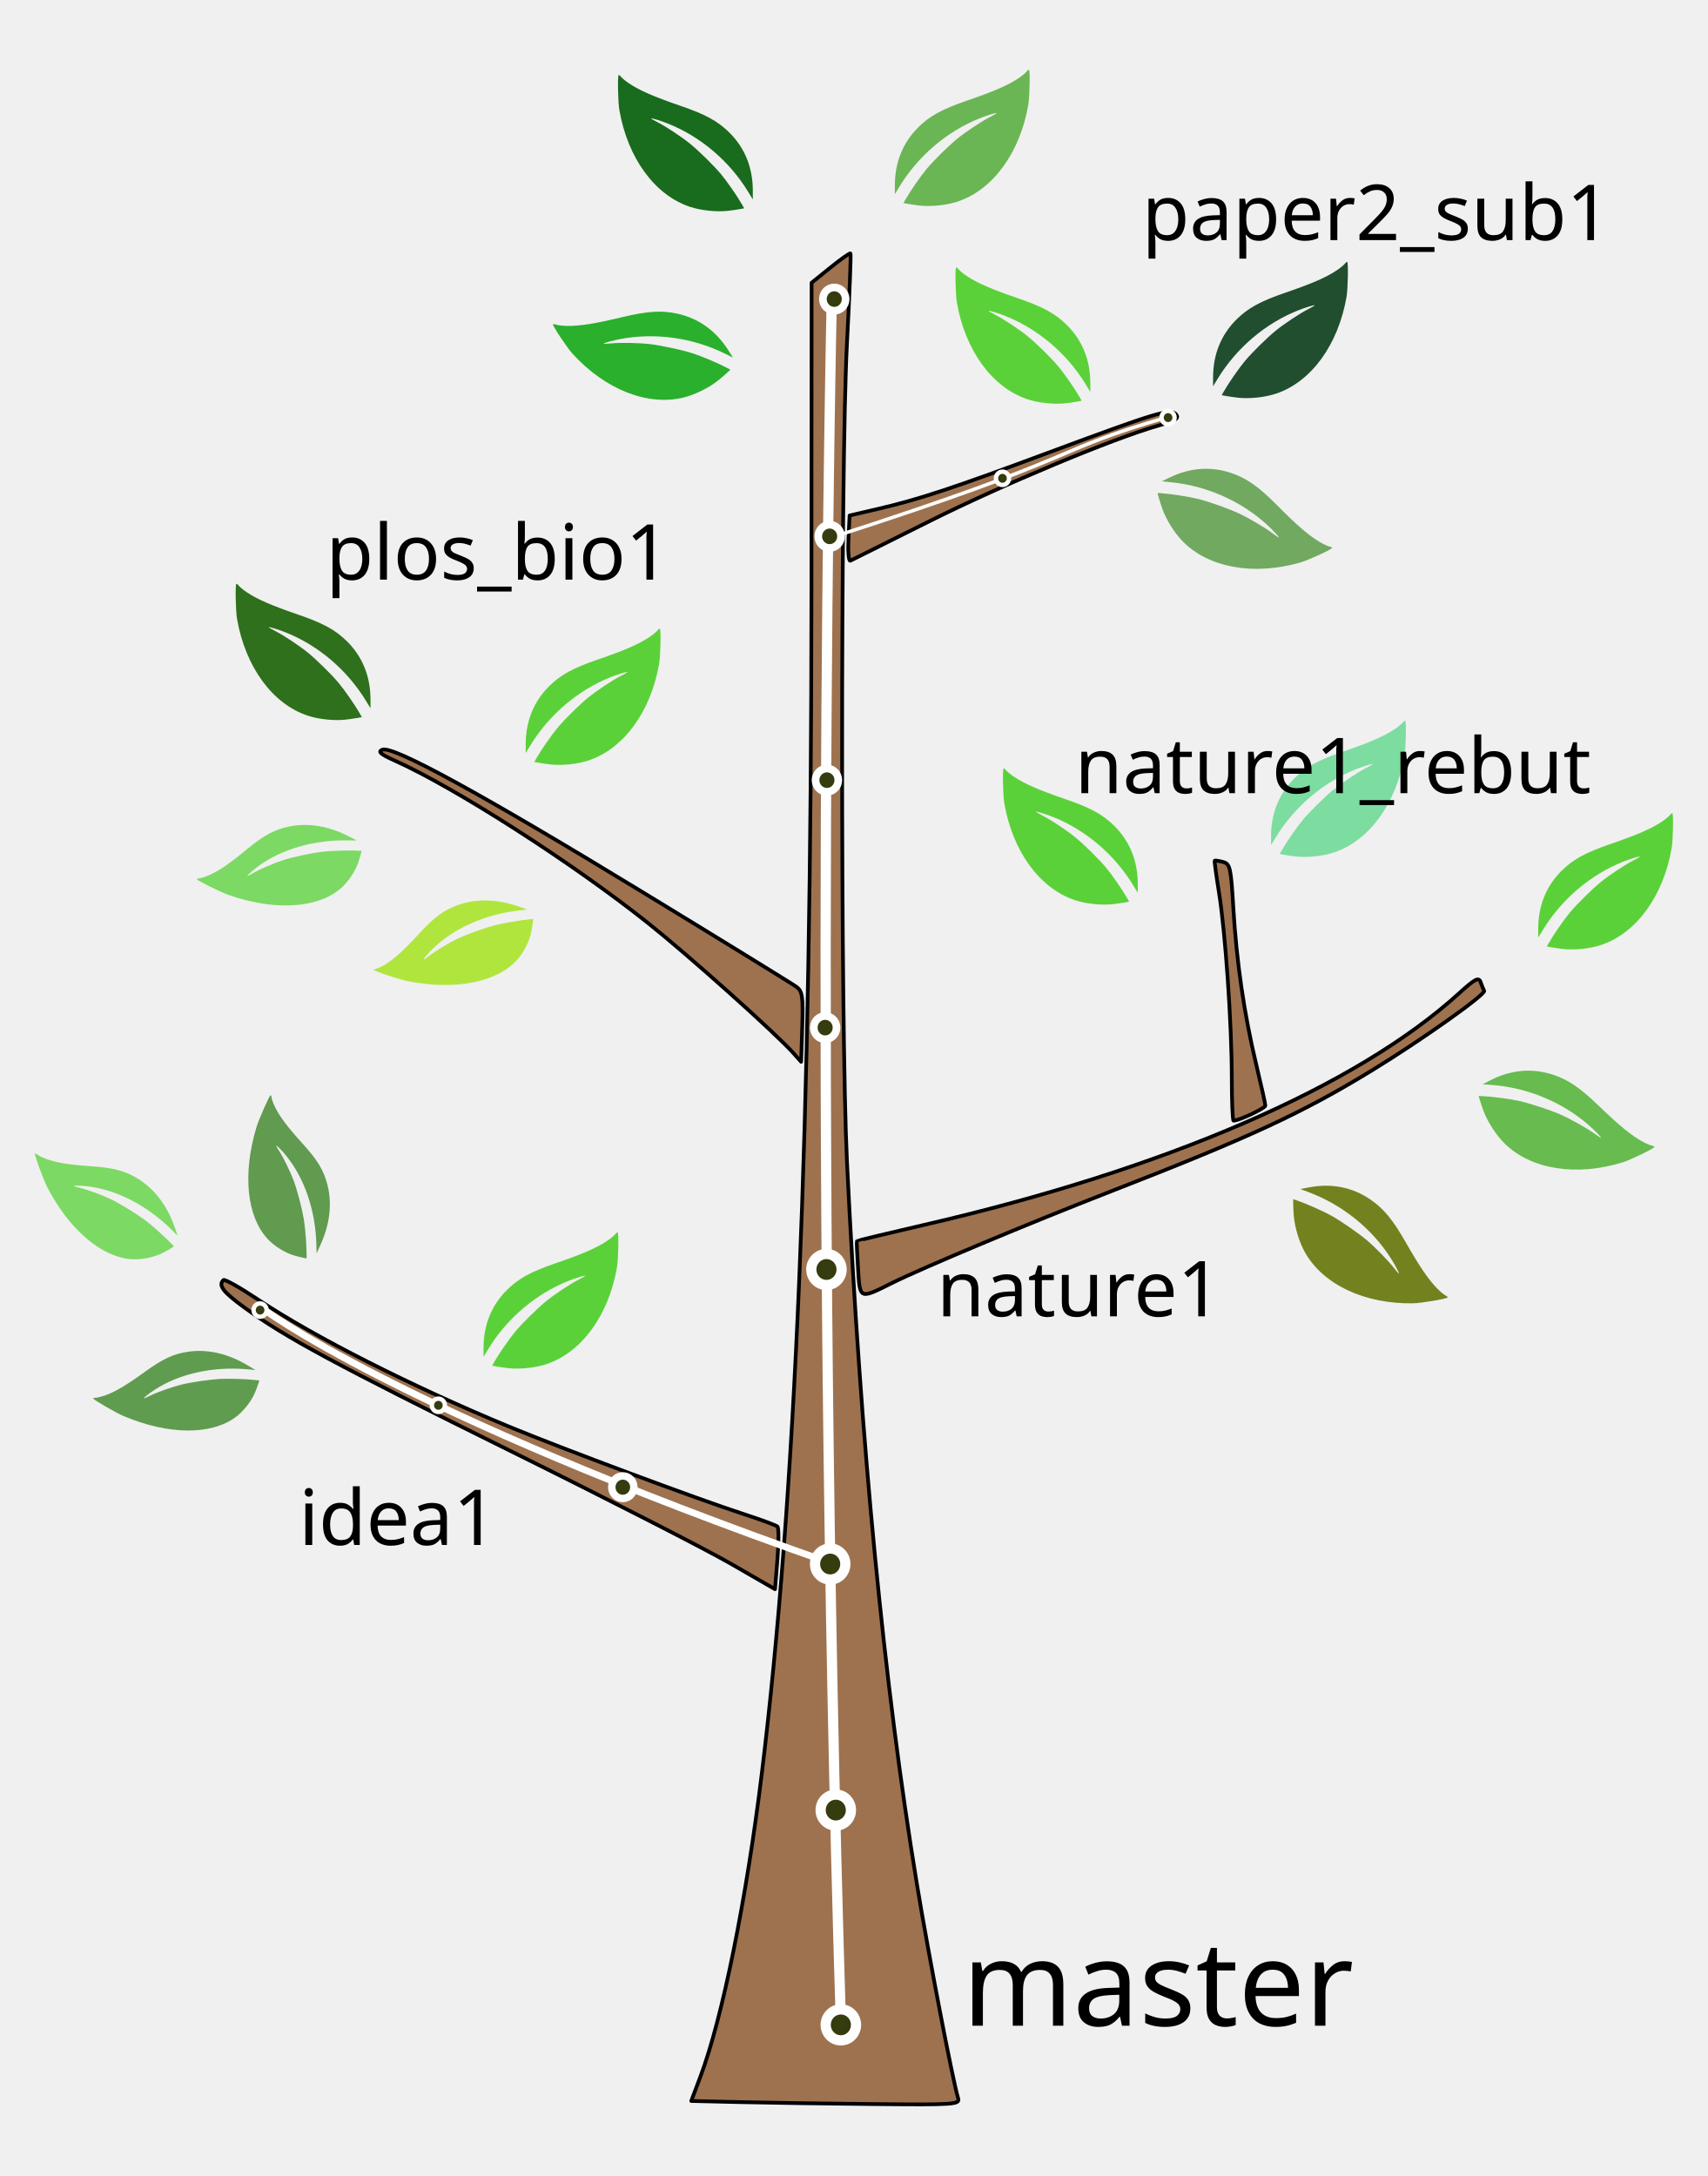
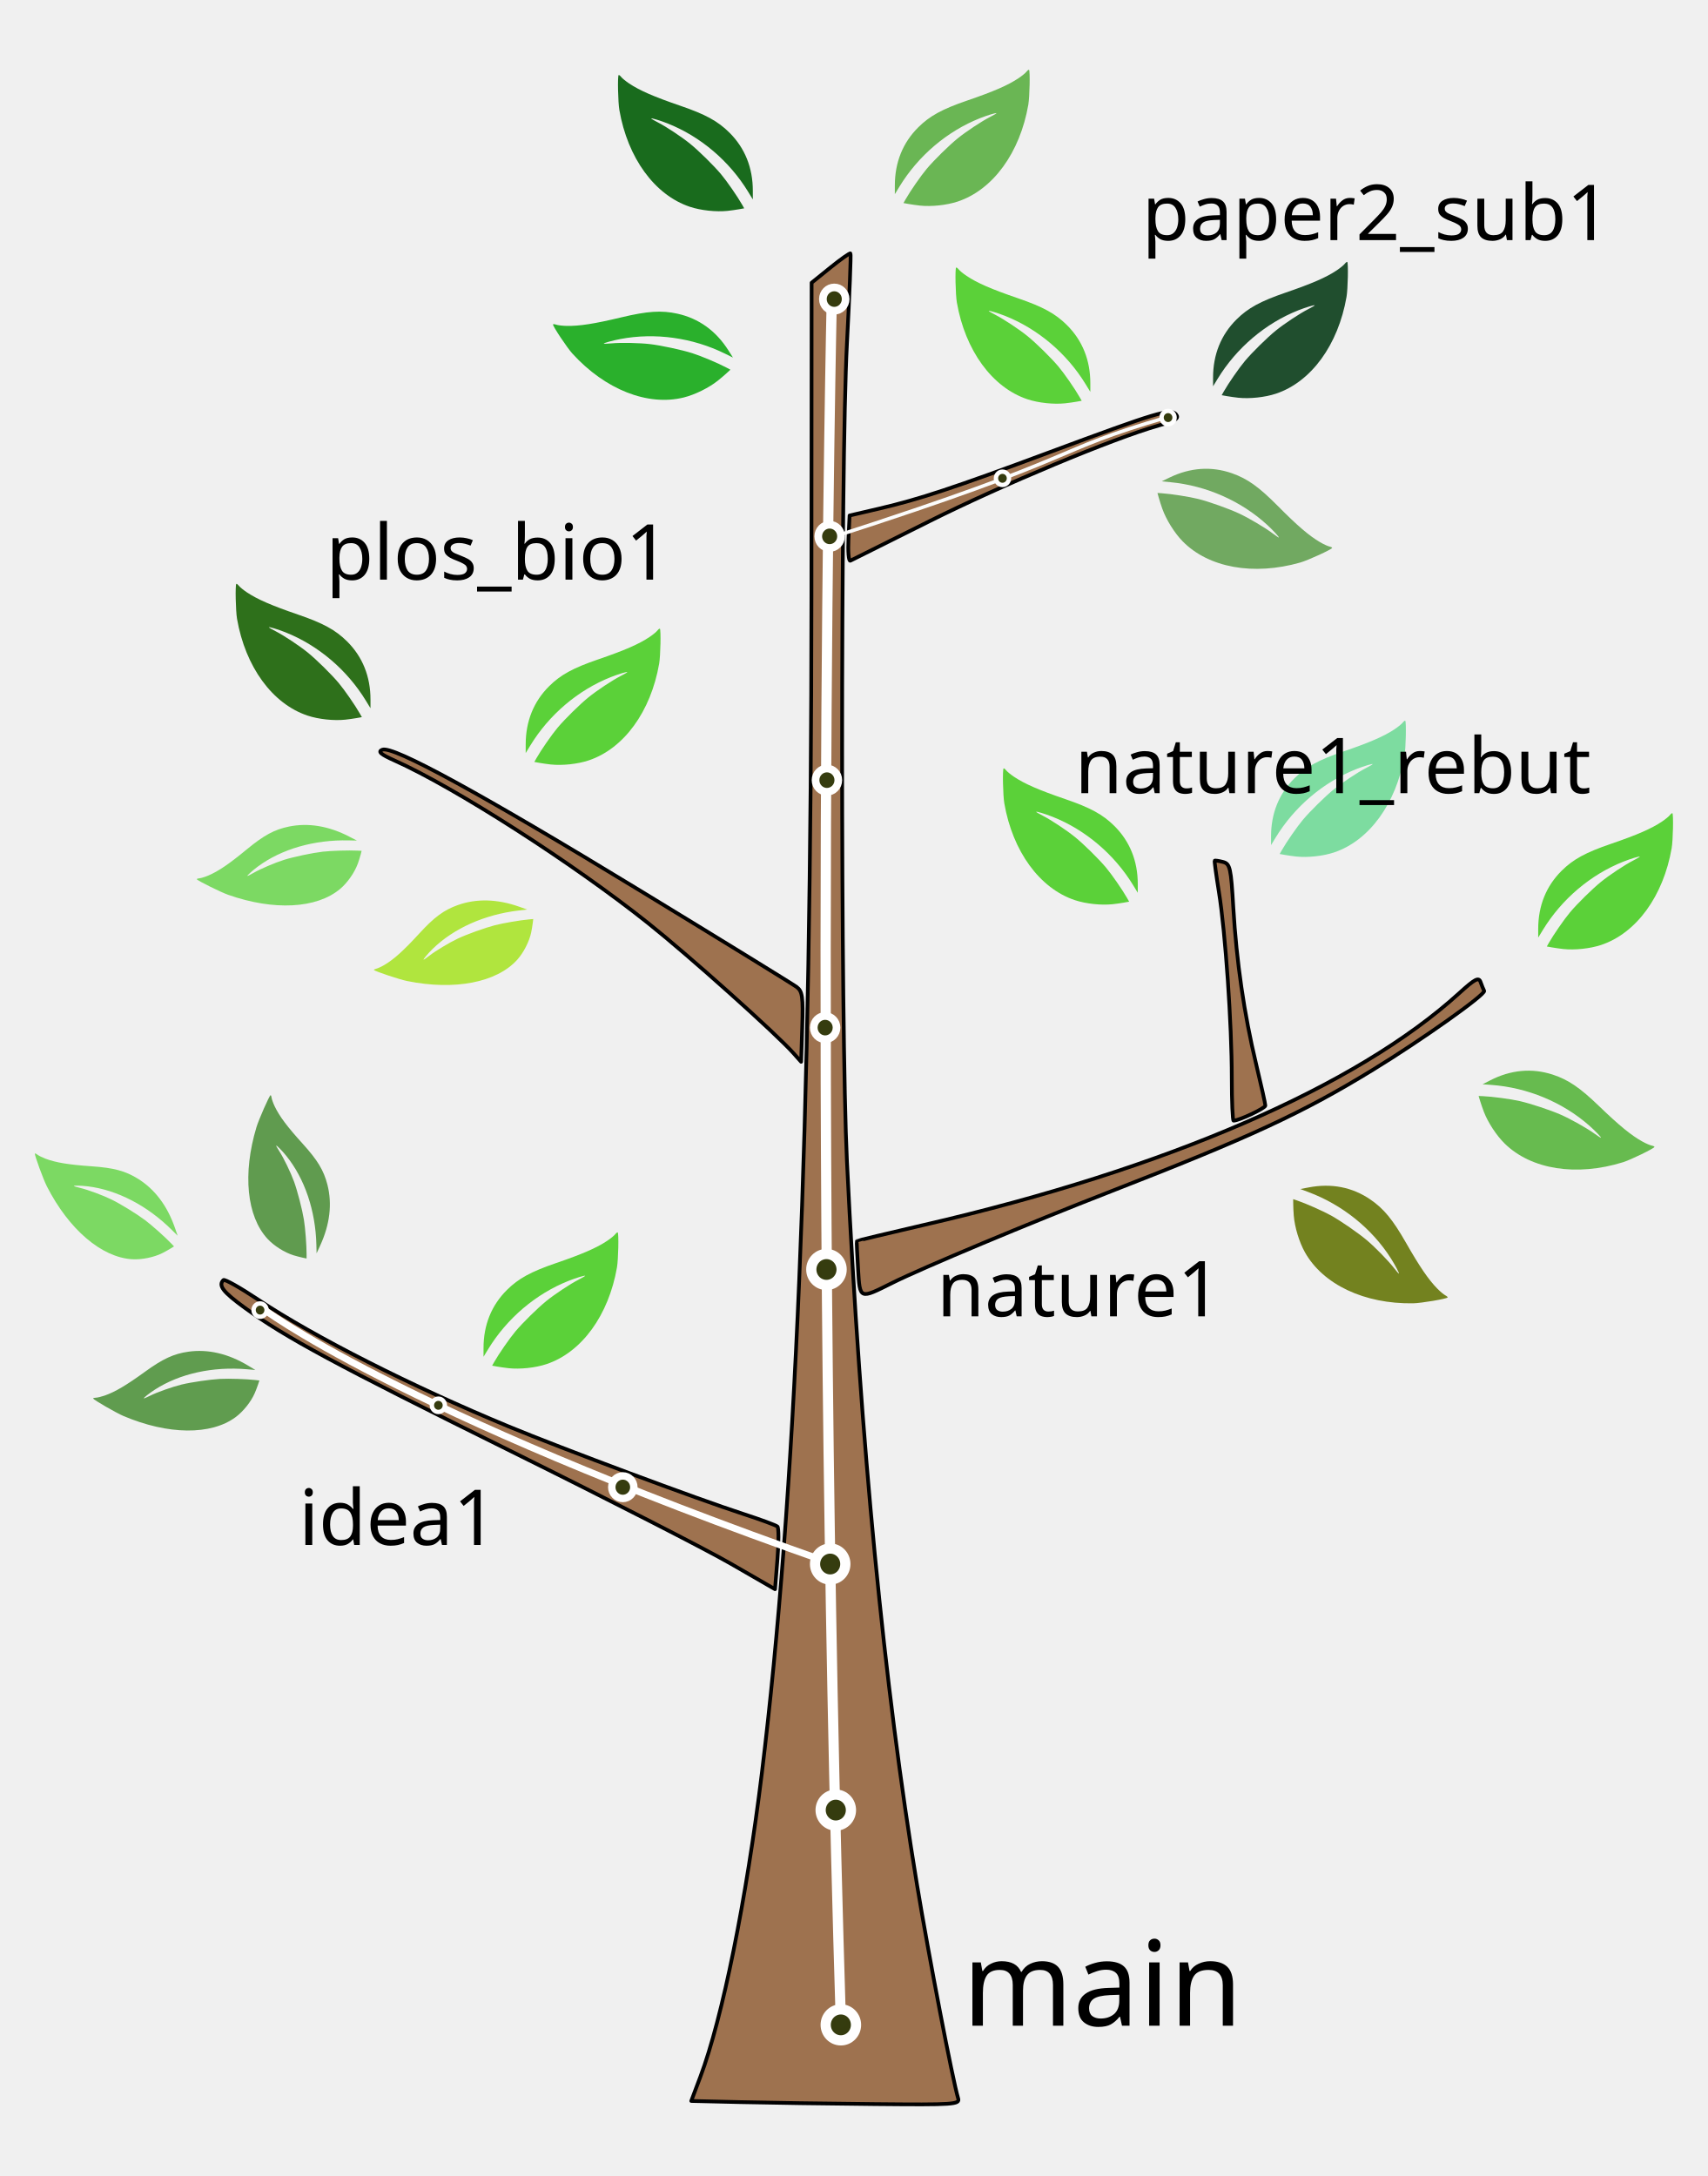
<svg xmlns="http://www.w3.org/2000/svg" width="244.831mm" height="311.981mm" viewBox="0 0 244.831 311.981" version="1.1" id="svg932">
  <defs id="defs926" />
  <g id="layer1" transform="translate(13.9644,5.114675)">
    <path style="opacity:0.993;fill:#844a1c;fill-opacity:0.758;stroke:#000000;stroke-width:0.535;stroke-linecap:square;stroke-linejoin:round;stroke-miterlimit:4;stroke-dasharray:none;stroke-dashoffset:0;stroke-opacity:1;paint-order:normal" d="m 92.2,296.274 -7.072,-0.166 1.311,-3.484 c 3.144,-8.352 6.594,-25.397 8.81,-43.525 4.834,-39.549 7.068,-92.558 7.108,-168.711 l 0.024,-44.965 2.703,-2.183 c 1.487,-1.2 2.777,-2.109 2.868,-2.018 0.091,0.091 -0.138,5.913 -0.507,12.938 -0.924,17.562 -0.922,98.313 0.003,117.275 1.976,40.514 5.325,75.086 10.046,103.701 1.677,10.164 5.117,28.03 5.892,30.602 0.263,0.874 -0.517,0.928 -11.915,0.819 -6.708,-0.064 -15.379,-0.191 -19.269,-0.283 z" id="path1544" />
    <path style="opacity:0.993;fill:#844a1c;fill-opacity:0.758;stroke:#000000;stroke-width:0.535;stroke-linecap:square;stroke-linejoin:round;stroke-miterlimit:4;stroke-dasharray:none;stroke-dashoffset:0;stroke-opacity:1;paint-order:normal" d="m 107.664,72.139 0.161,-3.342 4.276,-0.998 c 5.72,-1.335 10.661,-2.97 24.22,-8.014 15.577,-5.795 17.558,-6.39 18.303,-5.491 0.473,0.57 -0.035,0.893 -2.524,1.604 -6.53,1.865 -22.371,8.483 -32.843,13.722 -5.994,2.999 -11.091,5.545 -11.326,5.657 -0.235,0.113 -0.356,-1.299 -0.267,-3.138 z" id="path1546" />
    <path style="opacity:0.993;fill:#844a1c;fill-opacity:0.758;stroke:#000000;stroke-width:0.535;stroke-linecap:square;stroke-linejoin:round;stroke-miterlimit:4;stroke-dasharray:none;stroke-dashoffset:0;stroke-opacity:1;paint-order:normal" d="m 109.042,176.82 c -0.133,-2.141 -0.212,-3.94 -0.177,-3.999 0.035,-0.059 4.386,-1.105 9.668,-2.325 34.7,-8.014 61.946,-19.815 76.674,-33.21 2.263,-2.058 2.806,-2.342 3.068,-1.604 0.175,0.493 0.407,1.063 0.515,1.266 0.265,0.497 -8.93,7.02 -15.966,11.328 -10.099,6.183 -17.549,9.639 -37.582,17.435 -11.566,4.501 -27.032,10.977 -31.271,13.094 -4.763,2.379 -4.656,2.422 -4.93,-1.984 z" id="path1548" />
    <path style="opacity:0.993;fill:#844a1c;fill-opacity:0.758;stroke:#000000;stroke-width:0.535;stroke-linecap:square;stroke-linejoin:round;stroke-miterlimit:4;stroke-dasharray:none;stroke-dashoffset:0;stroke-opacity:1;paint-order:normal" d="m 162.615,149.45 c 0,-7.664 -0.915,-20.901 -1.843,-26.658 -0.389,-2.413 -0.664,-4.438 -0.612,-4.5 0.052,-0.062 0.592,0.017 1.199,0.176 1.007,0.263 1.136,0.833 1.471,6.527 0.458,7.761 1.553,15.279 3.272,22.451 0.728,3.037 1.323,5.717 1.323,5.956 0,0.367 -3.778,2.153 -4.554,2.153 -0.141,0 -0.256,-2.747 -0.256,-6.105 z" id="path1550" />
    <path style="opacity:0.993;fill:#844a1c;fill-opacity:0.758;stroke:#000000;stroke-width:0.535;stroke-linecap:square;stroke-linejoin:round;stroke-miterlimit:4;stroke-dasharray:none;stroke-dashoffset:0;stroke-opacity:1;paint-order:normal" d="m 99.807,145.916 c -2.517,-2.834 -14.937,-13.954 -20.847,-18.666 -10.807,-8.615 -27.666,-19.43 -36.349,-23.317 -2.02,-0.904 -2.452,-1.285 -1.768,-1.56 1.512,-0.607 14.155,6.308 37.048,20.263 11.76,7.169 21.815,13.359 22.344,13.755 0.829,0.621 0.94,1.413 0.802,5.724 l -0.161,5.003 z" id="path1552" />
    <path style="opacity:0.993;fill:#844a1c;fill-opacity:0.758;stroke:#000000;stroke-width:0.535;stroke-linecap:square;stroke-linejoin:round;stroke-miterlimit:4;stroke-dasharray:none;stroke-dashoffset:0;stroke-opacity:1;paint-order:normal" d="m 90.72,219.037 c -3.528,-2.033 -17.6,-9.234 -31.271,-16.001 -25.387,-12.566 -32.46,-16.378 -38.353,-20.667 -3.099,-2.256 -3.81,-3.182 -3.034,-3.957 0.169,-0.169 2.394,1.083 4.944,2.782 8.081,5.382 22.071,12.47 35.908,18.195 7.786,3.221 27.108,10.425 33.676,12.556 2.499,0.811 4.701,1.625 4.893,1.809 0.192,0.184 0.192,2.28 0,4.658 l -0.35,4.323 z" id="path1554" />
    <path style="opacity:0.993;fill:#38d170;fill-opacity:0.628;stroke:none;stroke-width:0.112;stroke-linecap:square;stroke-linejoin:round;stroke-miterlimit:4;stroke-dasharray:none;stroke-dashoffset:0;stroke-opacity:1;paint-order:normal" d="m 171.827,117.686 c -0.462,-0.05 -1.18,-0.151 -1.595,-0.226 l -0.755,-0.135 0.295,-0.521 c 0.661,-1.167 2.198,-3.387 3.039,-4.387 1.05,-1.249 3.184,-3.349 4.439,-4.366 1.2,-0.973 3.412,-2.438 4.59,-3.04 0.533,-0.272 0.968,-0.527 0.969,-0.568 5.9e-4,-0.098 -1.31,0.299 -2.353,0.712 -4.716,1.869 -8.856,5.386 -11.56,9.821 l -0.655,1.073 v -1.242 c 0,-3.309 1.138,-6.136 3.358,-8.34 1.653,-1.642 3.428,-2.613 7.039,-3.849 3.792,-1.299 5.821,-2.183 7.338,-3.197 0.473,-0.316 0.985,-0.735 1.138,-0.93 0.153,-0.195 0.317,-0.316 0.365,-0.268 0.166,0.166 0.088,3.89 -0.106,5.005 -1.195,6.883 -5.063,12.192 -10.111,13.877 -1.572,0.525 -3.776,0.761 -5.435,0.582 z" id="path894" />
    <path style="opacity:0.993;fill:#1f4d2d;fill-opacity:1;stroke:none;stroke-width:0.112;stroke-linecap:square;stroke-linejoin:round;stroke-miterlimit:4;stroke-dasharray:none;stroke-dashoffset:0;stroke-opacity:1;paint-order:normal" d="m 163.515,51.907 c -0.462,-0.05 -1.18,-0.151 -1.595,-0.226 l -0.755,-0.135 0.295,-0.521 c 0.661,-1.167 2.198,-3.387 3.039,-4.387 1.05,-1.249 3.184,-3.349 4.439,-4.366 1.2,-0.973 3.412,-2.438 4.59,-3.04 0.533,-0.272 0.968,-0.527 0.969,-0.568 5.9e-4,-0.098 -1.31,0.299 -2.353,0.712 -4.716,1.869 -8.856,5.386 -11.56,9.821 l -0.655,1.073 v -1.242 c 0,-3.309 1.138,-6.136 3.358,-8.34 1.653,-1.642 3.428,-2.613 7.039,-3.849 3.792,-1.299 5.821,-2.183 7.338,-3.197 0.473,-0.316 0.985,-0.735 1.138,-0.93 0.153,-0.195 0.317,-0.316 0.365,-0.268 0.166,0.166 0.088,3.89 -0.106,5.005 -1.195,6.883 -5.063,12.192 -10.111,13.877 -1.572,0.525 -3.776,0.761 -5.435,0.582 z" id="path894-5" />
    <path style="opacity:0.993;fill:#32801c;fill-opacity:0.758;stroke:none;stroke-width:0.101;stroke-linecap:square;stroke-linejoin:round;stroke-miterlimit:4;stroke-dasharray:none;stroke-dashoffset:0;stroke-opacity:1;paint-order:normal" d="m 28.115,174.86 c 0.359,0.11 0.926,0.26 1.26,0.332 l 0.608,0.131 0.002,-0.573 c 0.005,-1.282 -0.19,-3.816 -0.386,-5.008 -0.245,-1.488 -0.927,-4.113 -1.418,-5.46 -0.47,-1.288 -1.474,-3.363 -2.083,-4.306 -0.275,-0.426 -0.487,-0.805 -0.471,-0.842 0.04,-0.089 0.832,0.712 1.422,1.439 2.665,3.286 4.22,7.874 4.341,12.812 l 0.029,1.195 0.519,-1.128 c 1.384,-3.006 1.735,-5.956 1.035,-8.706 -0.521,-2.048 -1.413,-3.527 -3.535,-5.866 -2.228,-2.456 -3.342,-3.942 -4.026,-5.374 -0.213,-0.447 -0.412,-0.999 -0.443,-1.228 -0.03,-0.229 -0.1,-0.394 -0.154,-0.366 -0.191,0.095 -1.691,3.503 -2.016,4.582 -2.006,6.654 -1.4,12.778 1.585,16.008 0.93,1.006 2.442,1.962 3.729,2.358 z" id="path894-5-6" />
    <path style="opacity:0.993;fill:#2d6f1a;fill-opacity:1;stroke:none;stroke-width:0.112;stroke-linecap:square;stroke-linejoin:round;stroke-miterlimit:4;stroke-dasharray:none;stroke-dashoffset:0;stroke-opacity:1;paint-order:normal" d="m 35.56,98.064 c 0.462,-0.05 1.18,-0.151 1.595,-0.226 l 0.755,-0.135 -0.295,-0.521 c -0.661,-1.167 -2.198,-3.387 -3.039,-4.387 -1.05,-1.249 -3.184,-3.349 -4.439,-4.366 -1.2,-0.973 -3.412,-2.438 -4.59,-3.04 -0.533,-0.272 -0.968,-0.527 -0.969,-0.568 -5.8e-4,-0.098 1.31,0.299 2.353,0.712 4.716,1.869 8.856,5.386 11.56,9.821 l 0.655,1.073 v -1.242 c 0,-3.309 -1.138,-6.136 -3.358,-8.34 -1.653,-1.642 -3.428,-2.613 -7.039,-3.849 -3.792,-1.299 -5.821,-2.183 -7.338,-3.197 -0.473,-0.316 -0.985,-0.735 -1.138,-0.93 -0.153,-0.195 -0.317,-0.316 -0.365,-0.268 -0.166,0.166 -0.088,3.89 0.106,5.005 1.195,6.883 5.063,12.192 10.111,13.877 1.572,0.525 3.776,0.761 5.435,0.582 z" id="path894-2" />
    <path style="opacity:0.993;fill:#5ad138;fill-opacity:1;stroke:none;stroke-width:0.112;stroke-linecap:square;stroke-linejoin:round;stroke-miterlimit:4;stroke-dasharray:none;stroke-dashoffset:0;stroke-opacity:1;paint-order:normal" d="m 210.124,130.948 c -0.462,-0.05 -1.18,-0.151 -1.595,-0.226 l -0.755,-0.135 0.295,-0.521 c 0.661,-1.167 2.198,-3.387 3.039,-4.387 1.05,-1.249 3.184,-3.349 4.439,-4.366 1.2,-0.973 3.412,-2.438 4.59,-3.04 0.533,-0.272 0.968,-0.527 0.969,-0.568 5.8e-4,-0.098 -1.31,0.299 -2.353,0.712 -4.716,1.869 -8.856,5.386 -11.56,9.821 l -0.655,1.073 v -1.242 c 0,-3.309 1.138,-6.136 3.358,-8.34 1.653,-1.642 3.428,-2.613 7.039,-3.849 3.792,-1.299 5.821,-2.183 7.338,-3.197 0.473,-0.316 0.985,-0.735 1.138,-0.93 0.153,-0.195 0.317,-0.316 0.365,-0.268 0.166,0.166 0.088,3.89 -0.106,5.005 -1.195,6.883 -5.063,12.192 -10.111,13.877 -1.572,0.525 -3.776,0.761 -5.435,0.582 z" id="path894-9" />
    <path style="opacity:0.993;fill:#69b653;fill-opacity:1;stroke:none;stroke-width:0.112;stroke-linecap:square;stroke-linejoin:round;stroke-miterlimit:4;stroke-dasharray:none;stroke-dashoffset:0;stroke-opacity:1;paint-order:normal" d="m 117.898,24.359 c -0.462,-0.05 -1.18,-0.151 -1.595,-0.226 l -0.755,-0.135 0.295,-0.521 c 0.661,-1.167 2.198,-3.387 3.039,-4.387 1.05,-1.249 3.184,-3.349 4.439,-4.366 1.2,-0.973 3.412,-2.438 4.59,-3.04 0.533,-0.272 0.968,-0.527 0.969,-0.568 5.9e-4,-0.098 -1.31,0.299 -2.353,0.712 -4.716,1.869 -8.856,5.386 -11.56,9.821 l -0.655,1.073 v -1.242 c 0,-3.309 1.138,-6.136 3.358,-8.34 1.653,-1.642 3.428,-2.613 7.039,-3.849 3.792,-1.299 5.821,-2.183 7.338,-3.197 0.473,-0.316 0.985,-0.735 1.138,-0.93 0.153,-0.195 0.317,-0.316 0.365,-0.268 0.166,0.166 0.088,3.89 -0.106,5.005 -1.195,6.883 -5.063,12.192 -10.111,13.877 -1.572,0.525 -3.776,0.761 -5.435,0.582 z" id="path894-1" />
    <path style="opacity:0.993;fill:#66bb4e;fill-opacity:1;stroke:none;stroke-width:0.112;stroke-linecap:square;stroke-linejoin:round;stroke-miterlimit:4;stroke-dasharray:none;stroke-dashoffset:0;stroke-opacity:1;paint-order:normal" d="m 198.744,154.276 c -0.166,-0.434 -0.403,-1.119 -0.526,-1.523 l -0.224,-0.733 0.598,0.025 c 1.34,0.056 4.017,0.412 5.29,0.704 1.59,0.365 4.432,1.307 5.91,1.96 1.414,0.624 3.725,1.925 4.798,2.699 0.485,0.35 0.911,0.621 0.947,0.603 0.087,-0.044 -0.863,-1.029 -1.707,-1.769 -3.814,-3.345 -8.832,-5.426 -14.012,-5.81 l -1.254,-0.093 1.105,-0.566 c 2.945,-1.509 5.979,-1.785 8.954,-0.815 2.215,0.723 3.889,1.86 6.636,4.51 2.885,2.783 4.597,4.185 6.191,5.072 0.497,0.277 1.103,0.541 1.347,0.588 0.244,0.047 0.426,0.138 0.405,0.202 -0.072,0.224 -3.422,1.852 -4.503,2.188 -6.671,2.075 -13.159,1.054 -16.96,-2.671 -1.184,-1.16 -2.399,-3.014 -2.996,-4.572 z" id="path894-9-2" />
    <path style="opacity:0.993;fill:#72821e;fill-opacity:1;stroke:none;stroke-width:0.112;stroke-linecap:square;stroke-linejoin:round;stroke-miterlimit:4;stroke-dasharray:none;stroke-dashoffset:0;stroke-opacity:1;paint-order:normal" d="m 171.499,169.188 c -0.038,-0.463 -0.073,-1.187 -0.077,-1.609 l -0.009,-0.767 0.567,0.192 c 1.27,0.43 3.739,1.524 4.88,2.162 1.424,0.797 3.887,2.499 5.122,3.541 1.181,0.996 3.035,2.894 3.847,3.938 0.367,0.472 0.7,0.852 0.739,0.845 0.096,-0.018 -0.539,-1.23 -1.141,-2.177 -2.721,-4.282 -6.953,-7.688 -11.816,-9.512 l -1.177,-0.441 1.22,-0.233 c 3.251,-0.621 6.24,-0.034 8.822,1.733 1.923,1.316 3.21,2.877 5.102,6.192 1.988,3.481 3.237,5.308 4.517,6.607 0.399,0.405 0.907,0.83 1.127,0.943 0.221,0.114 0.37,0.252 0.332,0.308 -0.132,0.195 -3.804,0.816 -4.936,0.835 -6.985,0.118 -12.925,-2.685 -15.527,-7.327 -0.81,-1.446 -1.456,-3.566 -1.591,-5.229 z" id="path894-9-7" />
    <path style="opacity:0.993;fill:#58d336;fill-opacity:0.758;stroke:none;stroke-width:0.101;stroke-linecap:square;stroke-linejoin:round;stroke-miterlimit:4;stroke-dasharray:none;stroke-dashoffset:0;stroke-opacity:1;paint-order:normal" d="m 9.312,174.547 c 0.335,-0.169 0.848,-0.454 1.139,-0.634 l 0.529,-0.327 -0.395,-0.415 c -0.884,-0.929 -2.78,-2.621 -3.747,-3.345 -1.207,-0.904 -3.517,-2.325 -4.805,-2.956 -1.231,-0.604 -3.392,-1.405 -4.485,-1.663 -0.494,-0.117 -0.909,-0.243 -0.922,-0.281 -0.033,-0.092 1.094,-0.062 2.022,0.053 4.198,0.524 8.498,2.756 12.005,6.234 l 0.849,0.842 -0.407,-1.173 c -1.083,-3.127 -2.874,-5.498 -5.284,-6.996 -1.794,-1.116 -3.462,-1.565 -6.613,-1.783 -3.309,-0.228 -5.141,-0.529 -6.626,-1.088 -0.463,-0.174 -0.99,-0.435 -1.17,-0.579 -0.18,-0.144 -0.345,-0.215 -0.365,-0.157 -0.072,0.201 1.207,3.698 1.719,4.701 3.162,6.189 7.841,10.186 12.231,10.448 1.367,0.082 3.12,-0.276 4.323,-0.882 z" id="path894-5-6-3" />
    <path style="opacity:0.993;fill:#32811c;fill-opacity:0.758;stroke:none;stroke-width:0.101;stroke-linecap:square;stroke-linejoin:round;stroke-miterlimit:4;stroke-dasharray:none;stroke-dashoffset:0;stroke-opacity:1;paint-order:normal" d="m 22.557,194.618 c 0.149,-0.345 0.359,-0.892 0.467,-1.217 l 0.197,-0.59 -0.569,-0.065 c -1.274,-0.145 -3.814,-0.228 -5.02,-0.163 -1.506,0.081 -4.19,0.472 -5.582,0.814 -1.332,0.327 -3.504,1.098 -4.507,1.601 -0.454,0.227 -0.853,0.396 -0.888,0.376 -0.084,-0.05 0.799,-0.749 1.586,-1.256 3.557,-2.291 8.287,-3.336 13.209,-2.917 l 1.191,0.101 -1.064,-0.639 c -2.837,-1.704 -5.731,-2.375 -8.541,-1.979 -2.092,0.295 -3.66,1.02 -6.217,2.874 -2.685,1.947 -4.284,2.892 -5.781,3.415 -0.467,0.163 -1.038,0.301 -1.269,0.306 -0.231,0.005 -0.402,0.056 -0.381,0.114 0.074,0.201 3.298,2.063 4.334,2.504 6.395,2.72 12.549,2.786 16.085,0.171 1.101,-0.814 2.217,-2.213 2.751,-3.45 z" id="path894-5-6-6" />
    <path style="opacity:0.993;fill:#58d336;fill-opacity:0.758;stroke:none;stroke-width:0.101;stroke-linecap:square;stroke-linejoin:round;stroke-miterlimit:4;stroke-dasharray:none;stroke-dashoffset:0;stroke-opacity:1;paint-order:normal" d="m 37.328,118.717 c 0.127,-0.353 0.302,-0.913 0.39,-1.244 l 0.159,-0.601 -0.572,-0.029 c -1.281,-0.065 -3.821,0.013 -5.02,0.153 -1.498,0.176 -4.152,0.735 -5.52,1.164 -1.309,0.41 -3.427,1.316 -4.398,1.881 -0.439,0.255 -0.827,0.449 -0.863,0.431 -0.087,-0.044 0.75,-0.798 1.503,-1.353 3.406,-2.51 8.061,-3.851 12.999,-3.743 l 1.195,0.026 -1.103,-0.571 c -2.939,-1.522 -5.869,-2.009 -8.649,-1.437 -2.07,0.426 -3.589,1.248 -6.024,3.259 -2.557,2.112 -4.093,3.155 -5.555,3.772 -0.456,0.192 -1.017,0.366 -1.247,0.385 -0.23,0.019 -0.398,0.081 -0.373,0.137 0.086,0.196 3.421,1.852 4.483,2.226 6.554,2.312 12.699,1.99 16.064,-0.842 1.048,-0.882 2.073,-2.348 2.528,-3.616 z" id="path894-5-6-7" />
    <path style="opacity:0.993;fill:#b0e53d;fill-opacity:1;stroke:none;stroke-width:0.101;stroke-linecap:square;stroke-linejoin:round;stroke-miterlimit:4;stroke-dasharray:none;stroke-dashoffset:0;stroke-opacity:1;paint-order:normal" d="m 62.186,128.552 c 0.077,-0.367 0.173,-0.946 0.214,-1.286 l 0.075,-0.618 -0.57,0.051 c -1.277,0.113 -3.783,0.541 -4.951,0.846 -1.459,0.381 -4.01,1.302 -5.306,1.916 -1.239,0.587 -3.213,1.778 -4.095,2.471 -0.399,0.314 -0.757,0.559 -0.795,0.546 -0.092,-0.032 0.633,-0.894 1.302,-1.548 3.026,-2.957 7.451,-4.929 12.357,-5.505 l 1.188,-0.139 -1.171,-0.413 c -3.121,-1.101 -6.091,-1.178 -8.764,-0.227 -1.991,0.708 -3.382,1.732 -5.515,4.061 -2.24,2.446 -3.617,3.691 -4.98,4.504 -0.425,0.254 -0.957,0.503 -1.182,0.554 -0.225,0.051 -0.383,0.135 -0.351,0.188 0.112,0.182 3.645,1.361 4.748,1.585 6.811,1.384 12.853,0.215 15.793,-3.055 0.916,-1.018 1.728,-2.612 2.004,-3.931 z" id="path894-5-6-5" />
    <path style="opacity:0.993;fill:#70a960;fill-opacity:1;stroke:none;stroke-width:0.112;stroke-linecap:square;stroke-linejoin:round;stroke-miterlimit:4;stroke-dasharray:none;stroke-dashoffset:0;stroke-opacity:1;paint-order:normal" d="m 152.656,67.837 c -0.157,-0.438 -0.378,-1.128 -0.491,-1.534 l -0.207,-0.738 0.598,0.039 c 1.338,0.086 4.006,0.504 5.273,0.824 1.582,0.401 4.401,1.408 5.864,2.094 1.399,0.656 3.68,2.009 4.735,2.807 0.477,0.361 0.897,0.642 0.933,0.625 0.088,-0.042 -0.84,-1.049 -1.666,-1.808 -3.737,-3.431 -8.706,-5.626 -13.875,-6.128 l -1.251,-0.122 1.118,-0.541 c 2.979,-1.441 6.019,-1.648 8.97,-0.61 2.198,0.773 3.845,1.948 6.531,4.66 2.821,2.848 4.501,4.289 6.074,5.212 0.491,0.288 1.091,0.566 1.333,0.619 0.242,0.053 0.423,0.148 0.4,0.212 -0.077,0.222 -3.463,1.773 -4.551,2.085 -6.716,1.923 -13.18,0.753 -16.895,-3.057 -1.157,-1.187 -2.329,-3.068 -2.891,-4.639 z" id="path894-5-62" />
    <path style="opacity:0.993;fill:#186a1c;fill-opacity:1;stroke:none;stroke-width:0.112;stroke-linecap:square;stroke-linejoin:round;stroke-miterlimit:4;stroke-dasharray:none;stroke-dashoffset:0;stroke-opacity:1;paint-order:normal" d="m 90.367,25.115 c 0.462,-0.05 1.18,-0.151 1.595,-0.226 l 0.755,-0.135 -0.295,-0.521 c -0.661,-1.167 -2.198,-3.387 -3.039,-4.387 -1.05,-1.249 -3.184,-3.349 -4.439,-4.366 -1.2,-0.973 -3.412,-2.438 -4.59,-3.04 -0.533,-0.272 -0.968,-0.527 -0.969,-0.568 -5.8e-4,-0.098 1.31,0.299 2.353,0.712 4.716,1.869 8.856,5.386 11.56,9.821 l 0.655,1.073 v -1.242 c 0,-3.309 -1.138,-6.136 -3.358,-8.34 -1.653,-1.642 -3.428,-2.613 -7.039,-3.849 -3.792,-1.299 -5.821,-2.183 -7.338,-3.197 -0.473,-0.316 -0.985,-0.735 -1.138,-0.93 -0.153,-0.195 -0.317,-0.316 -0.365,-0.268 -0.166,0.166 -0.088,3.89 0.106,5.005 1.195,6.883 5.063,12.192 10.111,13.877 1.572,0.525 3.776,0.761 5.435,0.582 z" id="path894-2-9" />
    <path style="opacity:0.993;fill:#29b02b;fill-opacity:1;stroke:none;stroke-width:0.112;stroke-linecap:square;stroke-linejoin:round;stroke-miterlimit:4;stroke-dasharray:none;stroke-dashoffset:0;stroke-opacity:1;paint-order:normal" d="m 88.952,49.452 c 0.364,-0.29 0.915,-0.76 1.226,-1.045 l 0.565,-0.518 -0.528,-0.282 c -1.183,-0.631 -3.671,-1.682 -4.916,-2.076 -1.556,-0.492 -4.482,-1.122 -6.087,-1.309 -1.535,-0.179 -4.187,-0.231 -5.504,-0.108 -0.595,0.056 -1.1,0.073 -1.122,0.04 -0.053,-0.082 1.266,-0.449 2.368,-0.659 4.984,-0.948 10.364,-0.197 15.023,2.099 l 1.128,0.556 -0.665,-1.048 c -1.773,-2.794 -4.248,-4.571 -7.303,-5.244 -2.275,-0.501 -4.295,-0.369 -8.006,0.521 -3.898,0.935 -6.085,1.275 -7.909,1.231 -0.569,-0.014 -1.225,-0.093 -1.459,-0.176 -0.234,-0.083 -0.437,-0.097 -0.452,-0.031 -0.051,0.23 2.01,3.331 2.771,4.169 4.696,5.172 10.806,7.582 15.971,6.3 1.609,-0.399 3.596,-1.381 4.901,-2.421 z" id="path894-2-1" />
    <path style="opacity:0.993;fill:#5ad138;fill-opacity:1;stroke:none;stroke-width:0.112;stroke-linecap:square;stroke-linejoin:round;stroke-miterlimit:4;stroke-dasharray:none;stroke-dashoffset:0;stroke-opacity:1;paint-order:normal" d="m 58.934,191.047 c -0.462,-0.05 -1.18,-0.151 -1.595,-0.226 l -0.755,-0.135 0.295,-0.521 c 0.661,-1.167 2.198,-3.387 3.039,-4.387 1.05,-1.249 3.184,-3.349 4.439,-4.366 1.2,-0.973 3.412,-2.438 4.59,-3.04 0.533,-0.272 0.968,-0.527 0.969,-0.568 5.82e-4,-0.098 -1.31,0.299 -2.353,0.712 -4.716,1.869 -8.856,5.386 -11.56,9.821 l -0.655,1.073 v -1.242 c 0,-3.309 1.138,-6.136 3.358,-8.34 1.653,-1.642 3.428,-2.613 7.039,-3.849 3.792,-1.299 5.821,-2.183 7.338,-3.197 0.473,-0.316 0.985,-0.735 1.138,-0.93 0.153,-0.195 0.317,-0.316 0.365,-0.268 0.166,0.166 0.088,3.89 -0.106,5.005 -1.195,6.883 -5.063,12.192 -10.111,13.877 -1.572,0.525 -3.776,0.761 -5.435,0.582 z" id="path894-9-70" />
    <path style="opacity:0.993;fill:#5ad138;fill-opacity:1;stroke:none;stroke-width:0.112;stroke-linecap:square;stroke-linejoin:round;stroke-miterlimit:4;stroke-dasharray:none;stroke-dashoffset:0;stroke-opacity:1;paint-order:normal" d="m 64.981,104.49 c -0.462,-0.05 -1.18,-0.151 -1.595,-0.226 l -0.755,-0.135 0.295,-0.521 c 0.661,-1.167 2.198,-3.387 3.039,-4.387 1.05,-1.249 3.184,-3.349 4.439,-4.366 1.2,-0.973 3.412,-2.438 4.59,-3.04 0.533,-0.272 0.968,-0.527 0.969,-0.568 5.82e-4,-0.098 -1.31,0.299 -2.353,0.712 -4.716,1.869 -8.856,5.386 -11.56,9.821 l -0.655,1.073 v -1.242 c 0,-3.309 1.138,-6.136 3.358,-8.34 1.653,-1.642 3.428,-2.613 7.039,-3.849 3.792,-1.299 5.821,-2.183 7.338,-3.197 0.473,-0.316 0.985,-0.735 1.138,-0.93 0.153,-0.195 0.317,-0.316 0.365,-0.268 0.166,0.166 0.088,3.89 -0.106,5.005 -1.195,6.883 -5.063,12.192 -10.111,13.877 -1.572,0.525 -3.776,0.761 -5.435,0.582 z" id="path894-9-70-9" />
    <path style="opacity:0.993;fill:#5ad138;fill-opacity:1;stroke:none;stroke-width:0.112;stroke-linecap:square;stroke-linejoin:round;stroke-miterlimit:4;stroke-dasharray:none;stroke-dashoffset:0;stroke-opacity:1;paint-order:normal" d="m 138.748,52.707 c 0.462,-0.05 1.18,-0.151 1.595,-0.226 l 0.755,-0.135 -0.295,-0.521 c -0.661,-1.167 -2.198,-3.387 -3.039,-4.387 -1.05,-1.249 -3.184,-3.349 -4.439,-4.366 -1.2,-0.973 -3.412,-2.438 -4.59,-3.04 -0.533,-0.272 -0.968,-0.527 -0.969,-0.568 -5.8e-4,-0.098 1.31,0.299 2.353,0.712 4.716,1.869 8.856,5.386 11.56,9.821 l 0.655,1.073 v -1.242 c 0,-3.309 -1.138,-6.136 -3.358,-8.34 -1.653,-1.642 -3.428,-2.613 -7.039,-3.849 -3.792,-1.299 -5.821,-2.183 -7.338,-3.197 -0.473,-0.316 -0.985,-0.735 -1.138,-0.93 -0.153,-0.195 -0.317,-0.316 -0.365,-0.268 -0.166,0.166 -0.088,3.89 0.106,5.005 1.195,6.883 5.063,12.192 10.111,13.877 1.572,0.525 3.776,0.761 5.435,0.582 z" id="path894-2-3" />
    <path style="opacity:0.993;fill:#5ad138;fill-opacity:1;stroke:none;stroke-width:0.112;stroke-linecap:square;stroke-linejoin:round;stroke-miterlimit:4;stroke-dasharray:none;stroke-dashoffset:0;stroke-opacity:1;paint-order:normal" d="m 145.551,124.523 c 0.462,-0.05 1.18,-0.151 1.595,-0.226 l 0.755,-0.135 -0.295,-0.521 c -0.661,-1.167 -2.198,-3.387 -3.039,-4.387 -1.05,-1.249 -3.184,-3.349 -4.439,-4.366 -1.2,-0.973 -3.412,-2.438 -4.59,-3.04 -0.533,-0.272 -0.968,-0.527 -0.969,-0.568 -5.8e-4,-0.098 1.31,0.299 2.353,0.712 4.716,1.869 8.856,5.386 11.56,9.821 l 0.655,1.073 v -1.242 c 0,-3.309 -1.138,-6.136 -3.358,-8.34 -1.653,-1.642 -3.428,-2.613 -7.039,-3.849 -3.792,-1.299 -5.821,-2.183 -7.338,-3.197 -0.473,-0.316 -0.985,-0.735 -1.138,-0.93 -0.153,-0.195 -0.317,-0.316 -0.365,-0.268 -0.166,0.166 -0.088,3.89 0.106,5.005 1.195,6.883 5.063,12.192 10.111,13.877 1.572,0.525 3.776,0.761 5.435,0.582 z" id="path894-2-6" />
    <text xml:space="preserve" style="font-style:normal;font-variant:normal;font-weight:normal;font-stretch:normal;font-size:16.933px;line-height:1.25;font-family:sans-serif;-inkscape-font-specification:sans-serif;font-variant-ligatures:normal;font-variant-caps:normal;font-variant-numeric:normal;font-feature-settings:normal;text-align:start;letter-spacing:0px;word-spacing:0px;writing-mode:lr-tb;text-anchor:start;fill:#000000;fill-opacity:1;stroke:none;stroke-width:0.265" x="123.997" y="285.321" id="text1664">
-       <tspan id="tspan1662" x="123.997" y="285.321" style="stroke-width:0.265">master</tspan>
+       <tspan id="tspan1662" x="123.997" y="285.321" style="stroke-width:0.265">main</tspan>
    </text>
    <text xml:space="preserve" style="font-style:normal;font-variant:normal;font-weight:normal;font-stretch:normal;font-size:11.073px;line-height:1.25;font-family:sans-serif;-inkscape-font-specification:sans-serif;font-variant-ligatures:normal;font-variant-caps:normal;font-variant-numeric:normal;font-feature-settings:normal;text-align:start;letter-spacing:0px;word-spacing:0px;writing-mode:lr-tb;text-anchor:start;fill:#000000;fill-opacity:1;stroke:none;stroke-width:0.173" x="28.875" y="216.39" id="text1664-6">
      <tspan id="tspan1662-2" x="28.875" y="216.39" style="stroke-width:0.173">idea1</tspan>
    </text>
    <text xml:space="preserve" style="font-style:normal;font-variant:normal;font-weight:normal;font-stretch:normal;font-size:11.073px;line-height:1.25;font-family:sans-serif;-inkscape-font-specification:sans-serif;font-variant-ligatures:normal;font-variant-caps:normal;font-variant-numeric:normal;font-feature-settings:normal;text-align:start;letter-spacing:0px;word-spacing:0px;writing-mode:lr-tb;text-anchor:start;fill:#000000;fill-opacity:1;stroke:none;stroke-width:0.173" x="120.33" y="183.616" id="text1664-6-9">
      <tspan id="tspan1662-2-7" x="120.33" y="183.616" style="stroke-width:0.173">nature1</tspan>
    </text>
    <text xml:space="preserve" style="font-style:normal;font-variant:normal;font-weight:normal;font-stretch:normal;font-size:11.073px;line-height:1.25;font-family:sans-serif;-inkscape-font-specification:sans-serif;font-variant-ligatures:normal;font-variant-caps:normal;font-variant-numeric:normal;font-feature-settings:normal;text-align:start;letter-spacing:0px;word-spacing:0px;writing-mode:lr-tb;text-anchor:start;fill:#000000;fill-opacity:1;stroke:none;stroke-width:0.173" x="140.114" y="108.606" id="text1664-6-9-3">
      <tspan id="tspan1662-2-7-6" x="140.114" y="108.606" style="stroke-width:0.173">nature1_rebut</tspan>
    </text>
    <text xml:space="preserve" style="font-style:normal;font-variant:normal;font-weight:normal;font-stretch:normal;font-size:11.073px;line-height:1.25;font-family:sans-serif;-inkscape-font-specification:sans-serif;font-variant-ligatures:normal;font-variant-caps:normal;font-variant-numeric:normal;font-feature-settings:normal;text-align:start;letter-spacing:0px;word-spacing:0px;writing-mode:lr-tb;text-anchor:start;fill:#000000;fill-opacity:1;stroke:none;stroke-width:0.173" x="32.769" y="77.99" id="text1664-6-9-1">
      <tspan id="tspan1662-2-7-2" x="32.769" y="77.99" style="stroke-width:0.173">plos_bio1</tspan>
    </text>
    <text xml:space="preserve" style="font-style:normal;font-variant:normal;font-weight:normal;font-stretch:normal;font-size:11.073px;line-height:1.25;font-family:sans-serif;-inkscape-font-specification:sans-serif;font-variant-ligatures:normal;font-variant-caps:normal;font-variant-numeric:normal;font-feature-settings:normal;text-align:start;letter-spacing:0px;word-spacing:0px;writing-mode:lr-tb;text-anchor:start;fill:#000000;fill-opacity:1;stroke:none;stroke-width:0.173" x="149.742" y="29.308" id="text1664-6-9-1-9">
      <tspan id="tspan1662-2-7-2-3" x="149.742" y="29.308" style="stroke-width:0.173">paper2_sub1</tspan>
    </text>
    <path style="fill:none;stroke:#ffffff;stroke-width:1.465;stroke-linecap:round;stroke-linejoin:miter;stroke-miterlimit:4;stroke-dasharray:none;stroke-opacity:1" d="M 106.573,284.867 C 102.598,156.199 105.272,37.709 105.272,37.709" id="path1709" />
    <ellipse style="opacity:0.993;fill:#343b0e;fill-opacity:1;stroke:#ffffff;stroke-width:1.465;stroke-linecap:round;stroke-linejoin:round;stroke-miterlimit:4;stroke-dasharray:none;stroke-dashoffset:0;stroke-opacity:1;paint-order:normal" id="path1711" cx="106.573" cy="285.198" rx="2.173" ry="2.221" />
    <ellipse style="opacity:0.993;fill:#343b0e;fill-opacity:1;stroke:#ffffff;stroke-width:1.465;stroke-linecap:round;stroke-linejoin:round;stroke-miterlimit:4;stroke-dasharray:none;stroke-dashoffset:0;stroke-opacity:1;paint-order:normal" id="path1711-6" cx="105.846" cy="254.405" rx="2.173" ry="2.221" />
    <ellipse style="opacity:0.993;fill:#343b0e;fill-opacity:1;stroke:#ffffff;stroke-width:1.465;stroke-linecap:round;stroke-linejoin:round;stroke-miterlimit:4;stroke-dasharray:none;stroke-dashoffset:0;stroke-opacity:1;paint-order:normal" id="path1711-8" cx="104.509" cy="176.897" rx="2.173" ry="2.221" />
    <ellipse style="opacity:0.993;fill:#343b0e;fill-opacity:1;stroke:#ffffff;stroke-width:1.1;stroke-linecap:round;stroke-linejoin:round;stroke-miterlimit:4;stroke-dasharray:none;stroke-dashoffset:0;stroke-opacity:1;paint-order:normal" id="path1711-7" cx="104.321" cy="142.219" rx="1.632" ry="1.668" />
    <ellipse style="opacity:0.993;fill:#343b0e;fill-opacity:1;stroke:#ffffff;stroke-width:1.1;stroke-linecap:round;stroke-linejoin:round;stroke-miterlimit:4;stroke-dasharray:none;stroke-dashoffset:0;stroke-opacity:1;paint-order:normal" id="path1711-7-9" cx="104.576" cy="106.738" rx="1.632" ry="1.668" />
    <ellipse style="opacity:0.993;fill:#343b0e;fill-opacity:1;stroke:#ffffff;stroke-width:1.1;stroke-linecap:round;stroke-linejoin:round;stroke-miterlimit:4;stroke-dasharray:none;stroke-dashoffset:0;stroke-opacity:1;paint-order:normal" id="path1711-7-0" cx="105.628" cy="37.765" rx="1.632" ry="1.668" />
    <path style="fill:none;stroke:#ffffff;stroke-width:0.965;stroke-linecap:round;stroke-linejoin:miter;stroke-opacity:1;stroke-miterlimit:4;stroke-dasharray:none" d="M 105.098,218.987 C 42.165,196.875 23.455,182.323 23.455,182.323" id="path4878" />
    <ellipse style="opacity:0.993;fill:#343b0e;fill-opacity:1;stroke:#ffffff;stroke-width:1.465;stroke-linecap:round;stroke-linejoin:round;stroke-miterlimit:4;stroke-dasharray:none;stroke-dashoffset:0;stroke-opacity:1;paint-order:normal" id="path1711-1" cx="105.044" cy="219.125" rx="2.173" ry="2.221" />
    <ellipse style="opacity:0.993;fill:#343b0e;fill-opacity:1;stroke:#ffffff;stroke-width:1.067;stroke-linecap:round;stroke-linejoin:round;stroke-miterlimit:4;stroke-dasharray:none;stroke-dashoffset:0;stroke-opacity:1;paint-order:normal" id="path1711-1-1" cx="75.316" cy="208.11" rx="1.583" ry="1.618" />
    <ellipse style="opacity:0.993;fill:#343b0e;fill-opacity:1;stroke:#ffffff;stroke-width:0.629;stroke-linecap:round;stroke-linejoin:round;stroke-miterlimit:4;stroke-dasharray:none;stroke-dashoffset:0;stroke-opacity:1;paint-order:normal" id="path1711-1-1-9" cx="48.877" cy="196.369" rx="0.934" ry="0.954" />
    <ellipse style="opacity:0.993;fill:#343b0e;fill-opacity:1;stroke:#ffffff;stroke-width:0.629;stroke-linecap:round;stroke-linejoin:round;stroke-miterlimit:4;stroke-dasharray:none;stroke-dashoffset:0;stroke-opacity:1;paint-order:normal" id="path1711-1-1-9-4" cx="23.32" cy="182.719" rx="0.934" ry="0.954" />
    <path style="fill:none;stroke:#fcfcfc;stroke-width:0.5;stroke-linecap:round;stroke-linejoin:miter;stroke-opacity:1;stroke-miterlimit:4;stroke-dasharray:none" d="M 104.909,72.048 C 142.801,59.859 135.714,59.859 153.479,54.661" id="path4927" />
    <ellipse style="opacity:0.993;fill:#343b0e;fill-opacity:1;stroke:#ffffff;stroke-width:1.1;stroke-linecap:round;stroke-linejoin:round;stroke-miterlimit:4;stroke-dasharray:none;stroke-dashoffset:0;stroke-opacity:1;paint-order:normal" id="path1711-7-2" cx="104.966" cy="71.783" rx="1.632" ry="1.668" />
    <ellipse style="opacity:0.993;fill:#343b0e;fill-opacity:1;stroke:#ffffff;stroke-width:0.629;stroke-linecap:round;stroke-linejoin:round;stroke-miterlimit:4;stroke-dasharray:none;stroke-dashoffset:0;stroke-opacity:1;paint-order:normal" id="path1711-1-1-9-8" cx="129.739" cy="63.463" rx="0.934" ry="0.954" />
    <ellipse style="opacity:0.993;fill:#343b0e;fill-opacity:1;stroke:#ffffff;stroke-width:0.629;stroke-linecap:round;stroke-linejoin:round;stroke-miterlimit:4;stroke-dasharray:none;stroke-dashoffset:0;stroke-opacity:1;paint-order:normal" id="path1711-1-1-9-45" cx="153.479" cy="54.756" rx="0.934" ry="0.954" />
  </g>
</svg>
